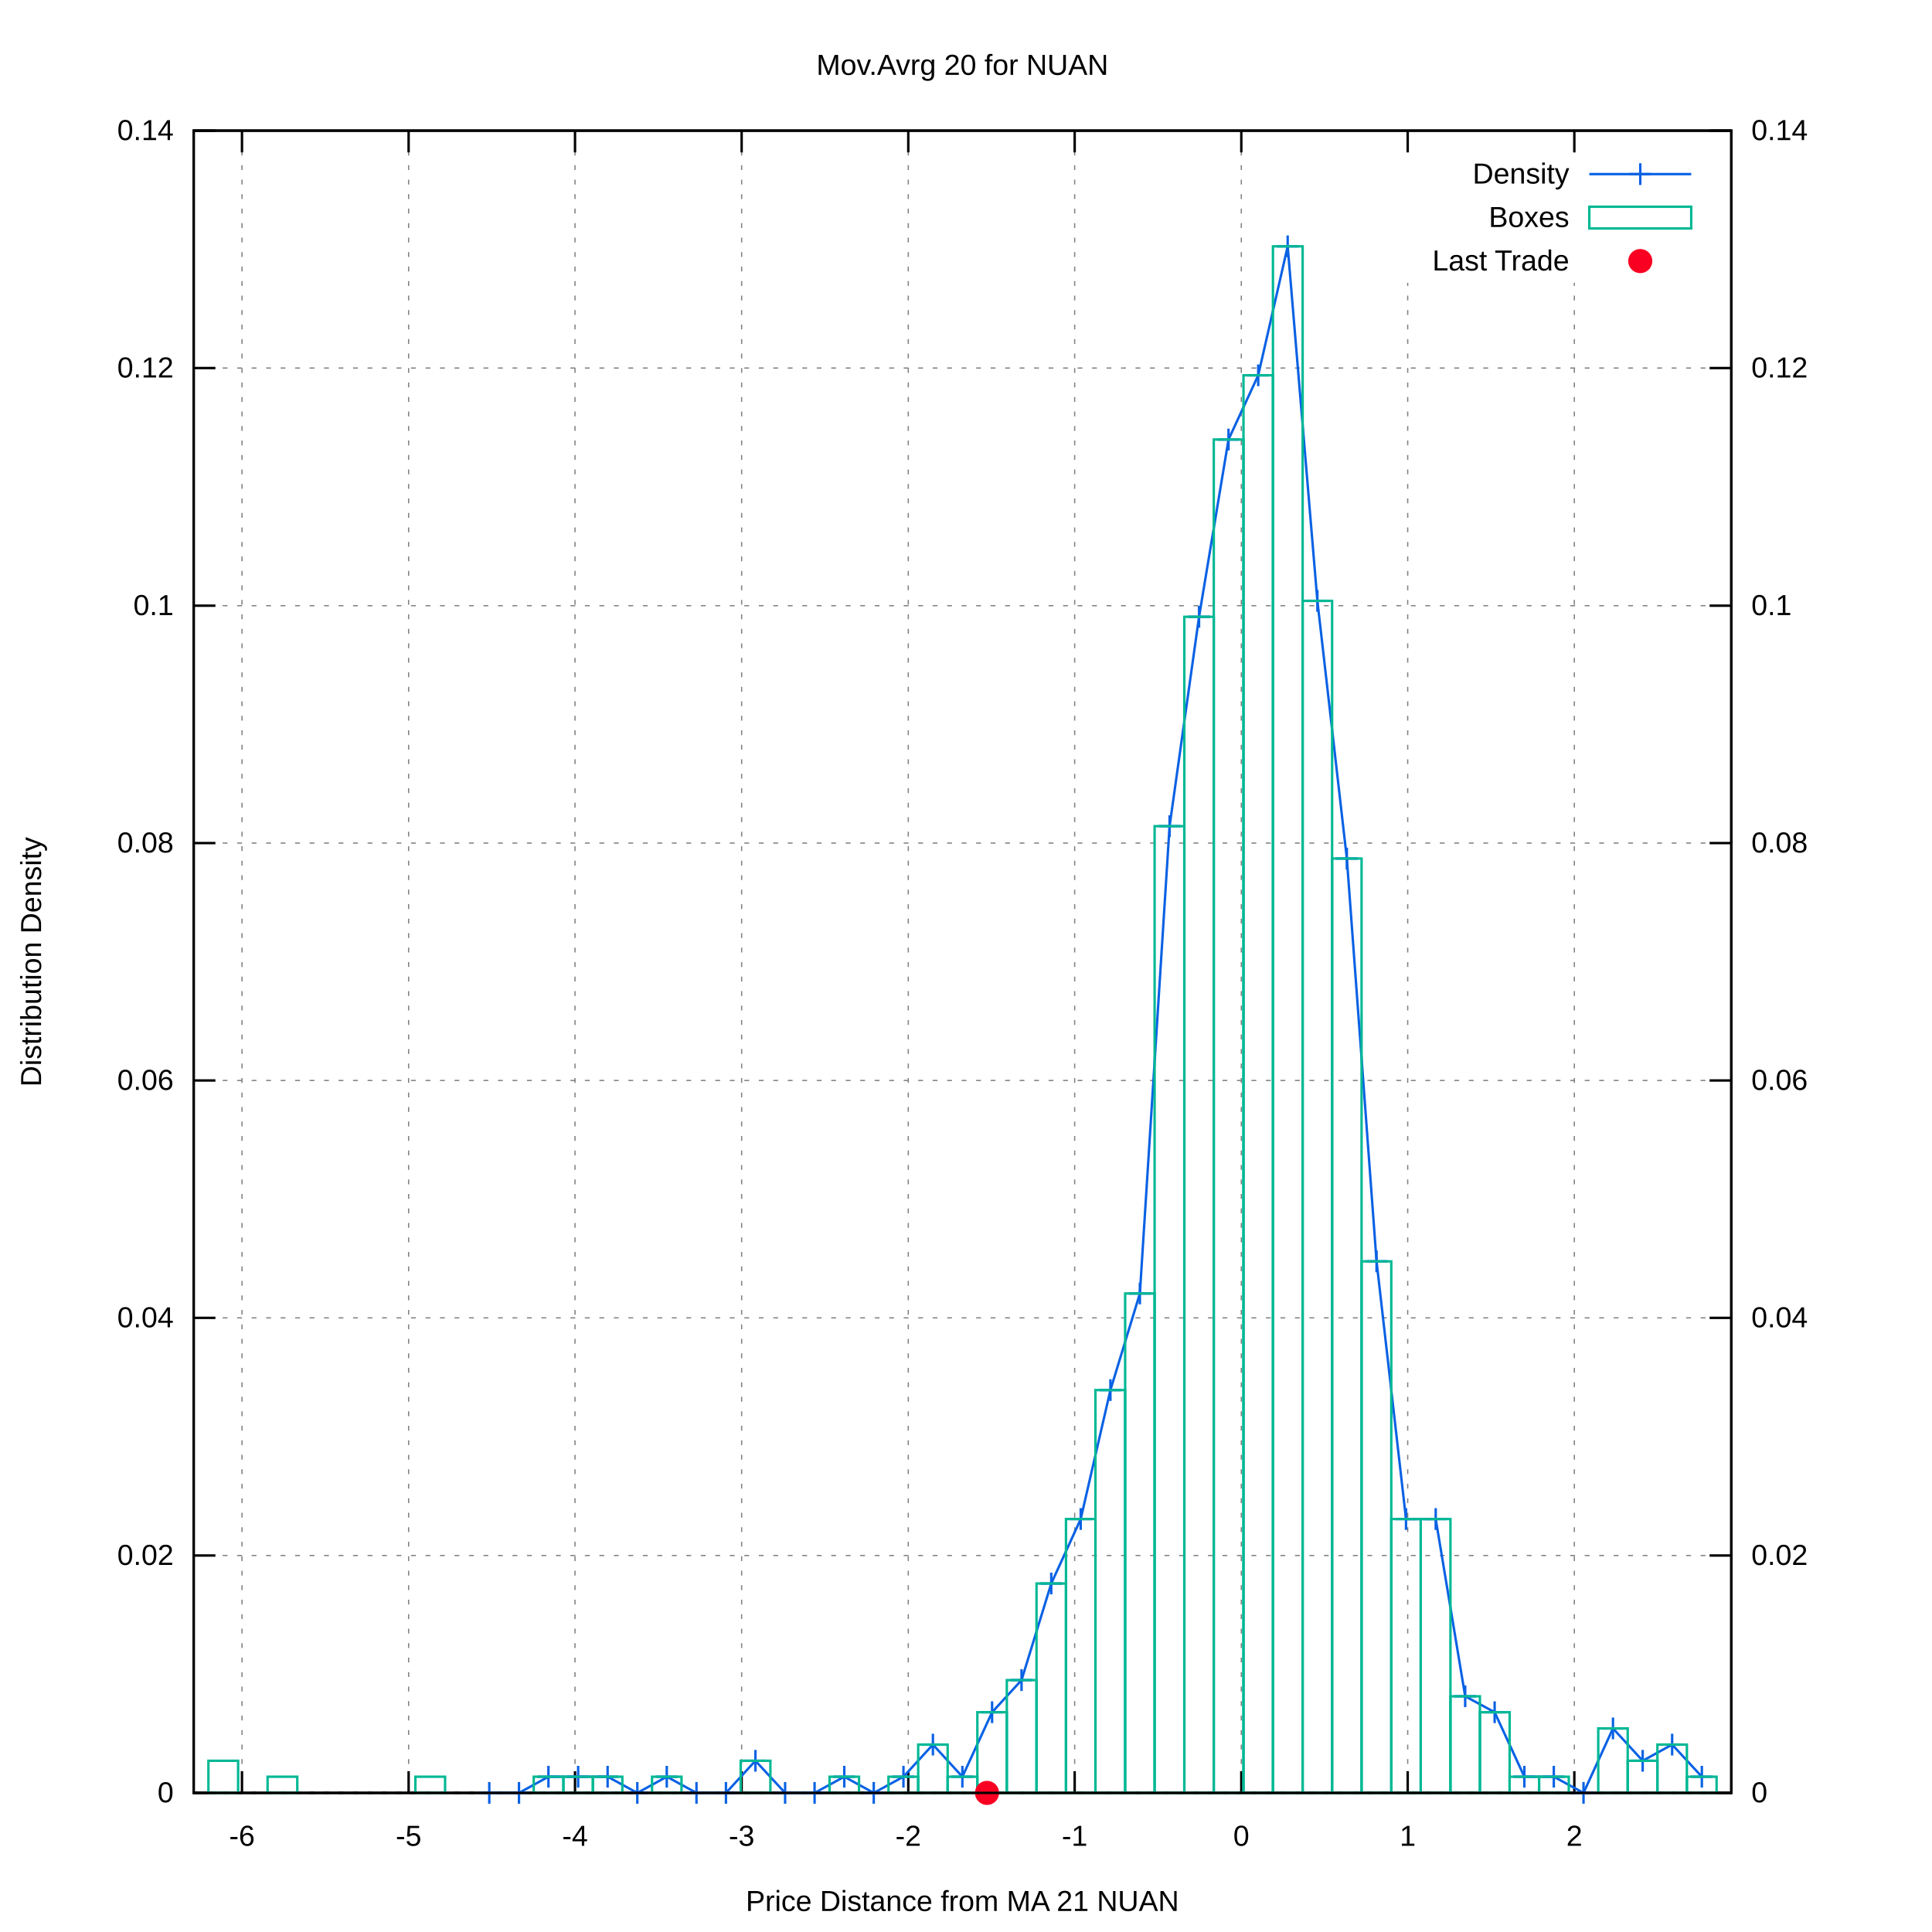
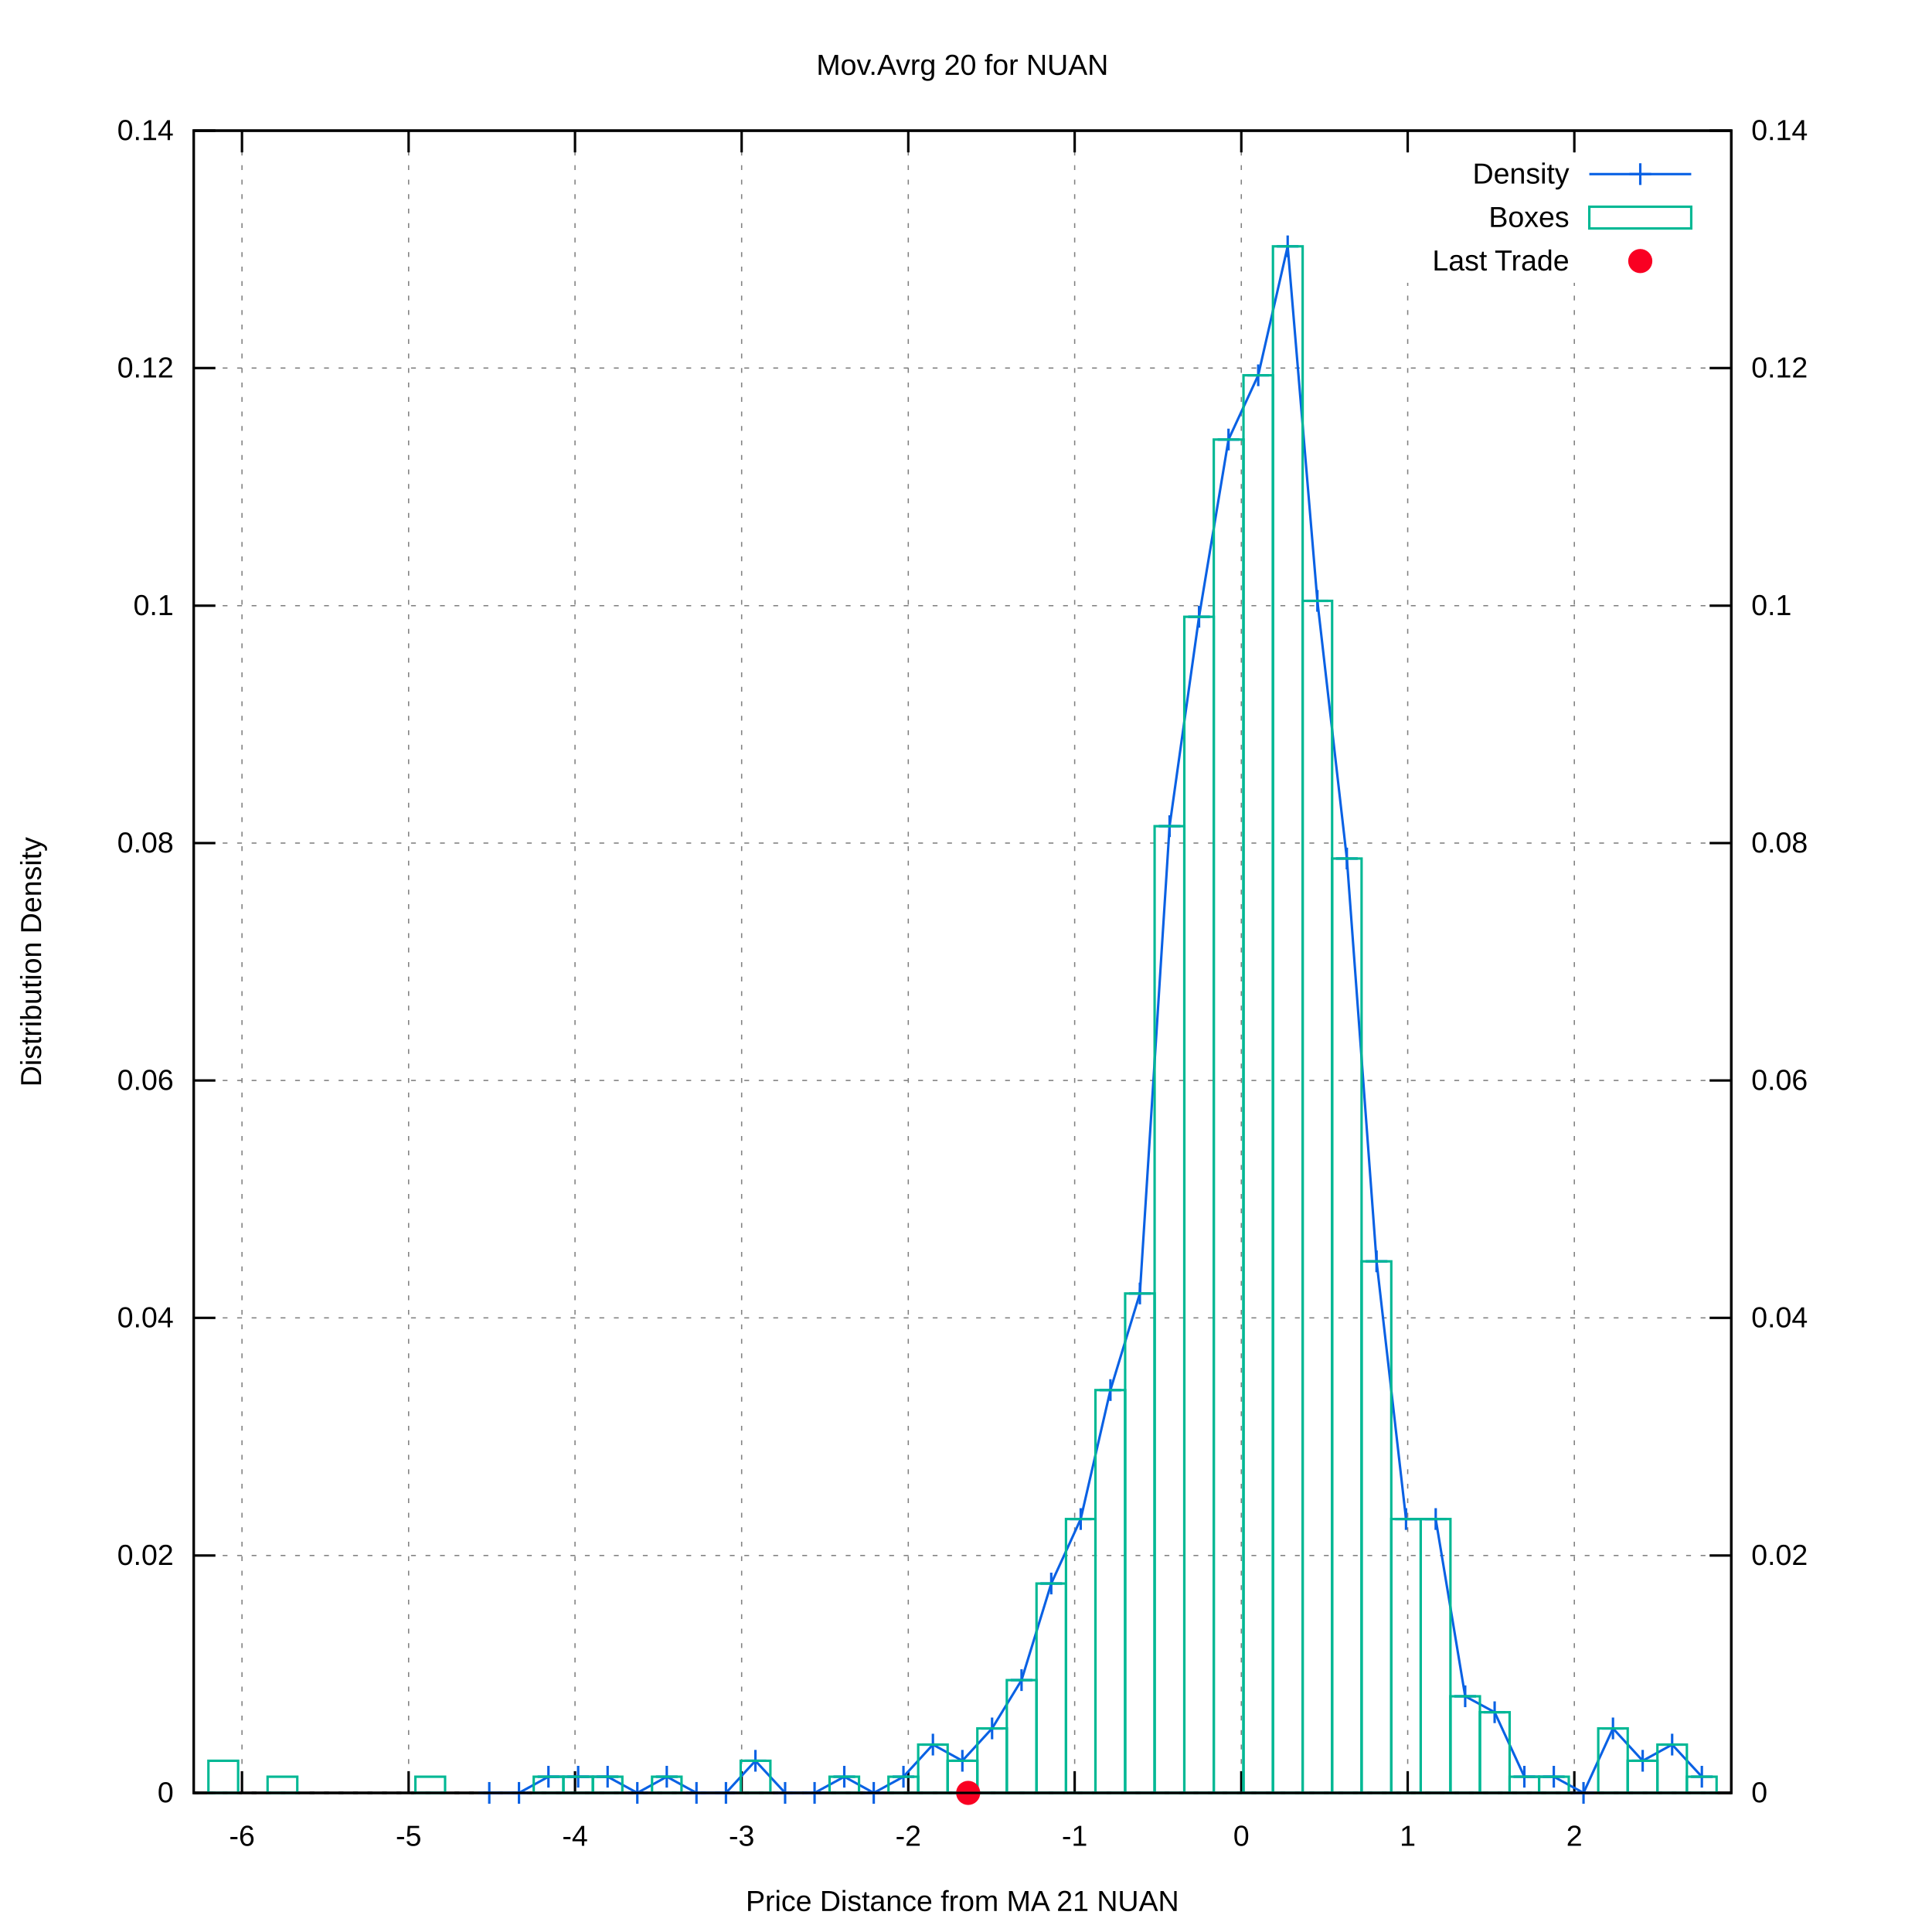
<svg xmlns="http://www.w3.org/2000/svg" xmlns:xlink="http://www.w3.org/1999/xlink" viewBox="0 0 800 800">
  <g id="gnuplot_canvas">
    <rect x="0" y="0" width="800" height="800" fill="#ffffff" />
    <defs>
      <circle id="gpDot" r="0.5" stroke-width="0.5" />
      <path id="gpPt0" stroke-width="0.222" stroke="currentColor" d="M-1,0 h2 M0,-1 v2" />
      <path id="gpPt1" stroke-width="0.222" stroke="currentColor" d="M-1,-1 L1,1 M1,-1 L-1,1" />
      <path id="gpPt2" stroke-width="0.222" stroke="currentColor" d="M-1,0 L1,0 M0,-1 L0,1 M-1,-1 L1,1 M-1,1 L1,-1" />
      <rect id="gpPt3" stroke-width="0.222" stroke="currentColor" x="-1" y="-1" width="2" height="2" />
      <rect id="gpPt4" stroke-width="0.222" stroke="currentColor" fill="currentColor" x="-1" y="-1" width="2" height="2" />
      <circle id="gpPt5" stroke-width="0.222" stroke="currentColor" cx="0" cy="0" r="1" />
      <use xlink:href="#gpPt5" id="gpPt6" fill="currentColor" stroke="none" />
      <path id="gpPt7" stroke-width="0.222" stroke="currentColor" d="M0,-1.33 L-1.33,0.67 L1.33,0.67 z" />
      <use xlink:href="#gpPt7" id="gpPt8" fill="currentColor" stroke="none" />
      <use xlink:href="#gpPt7" id="gpPt9" stroke="currentColor" transform="rotate(180)" />
      <use xlink:href="#gpPt9" id="gpPt10" fill="currentColor" stroke="none" />
      <use xlink:href="#gpPt3" id="gpPt11" stroke="currentColor" transform="rotate(45)" />
      <use xlink:href="#gpPt11" id="gpPt12" fill="currentColor" stroke="none" />
      <path id="gpPt13" stroke-width="0.222" stroke="currentColor" d="M0,1.330 L1.265,0.411 L0.782,-1.067 L-0.782,-1.076 L-1.265,0.411 z" />
      <use xlink:href="#gpPt13" id="gpPt14" fill="currentColor" stroke="none" />
      <filter id="textbox" filterUnits="objectBoundingBox" x="0" y="0" height="1" width="1">
        <feFlood flood-color="#FFFFFF" flood-opacity="1" result="bgnd" />
        <feComposite in="SourceGraphic" in2="bgnd" operator="atop" />
      </filter>
      <filter id="greybox" filterUnits="objectBoundingBox" x="0" y="0" height="1" width="1">
        <feFlood flood-color="lightgrey" flood-opacity="1" result="grey" />
        <feComposite in="SourceGraphic" in2="grey" operator="atop" />
      </filter>
    </defs>
    <g fill="none" color="#FFFFFF" stroke="black" stroke-width="1.00" stroke-linecap="butt" stroke-linejoin="miter">
</g>
    <g fill="none" color="black" stroke="currentColor" stroke-width="1.00" stroke-linecap="butt" stroke-linejoin="miter">
</g>
    <g fill="none" color="black" stroke="black" stroke-width="0.50" stroke-linecap="butt" stroke-linejoin="miter">
</g>
    <g fill="none" color="gray" stroke="currentColor" stroke-width="0.50" stroke-linecap="butt" stroke-linejoin="miter">
      <path stroke="gray" stroke-dasharray="2,4" class="gridline" d="M80.2,742.4 L716.9,742.4  " />
    </g>
    <g fill="none" color="gray" stroke="gray" stroke-width="1.00" stroke-linecap="butt" stroke-linejoin="miter">
</g>
    <g fill="none" color="black" stroke="currentColor" stroke-width="1.00" stroke-linecap="butt" stroke-linejoin="miter">
      <path stroke="black" d="M80.2,742.4 L89.2,742.4  " />
      <g transform="translate(71.9,746.3)" stroke="none" fill="black" font-family="arial" font-size="12.00" text-anchor="end">
        <text>
          <tspan font-family="arial"> 0</tspan>
        </text>
      </g>
    </g>
    <g fill="none" color="black" stroke="currentColor" stroke-width="1.00" stroke-linecap="butt" stroke-linejoin="miter">
</g>
    <g fill="none" color="black" stroke="black" stroke-width="0.50" stroke-linecap="butt" stroke-linejoin="miter">
</g>
    <g fill="none" color="gray" stroke="currentColor" stroke-width="0.50" stroke-linecap="butt" stroke-linejoin="miter">
      <path stroke="gray" stroke-dasharray="2,4" class="gridline" d="M80.2,644.1 L716.9,644.1  " />
    </g>
    <g fill="none" color="gray" stroke="gray" stroke-width="1.00" stroke-linecap="butt" stroke-linejoin="miter">
</g>
    <g fill="none" color="black" stroke="currentColor" stroke-width="1.00" stroke-linecap="butt" stroke-linejoin="miter">
      <path stroke="black" d="M80.2,644.1 L89.2,644.1  " />
      <g transform="translate(71.9,648.0)" stroke="none" fill="black" font-family="arial" font-size="12.00" text-anchor="end">
        <text>
          <tspan font-family="arial"> 0.02</tspan>
        </text>
      </g>
    </g>
    <g fill="none" color="black" stroke="currentColor" stroke-width="1.00" stroke-linecap="butt" stroke-linejoin="miter">
</g>
    <g fill="none" color="black" stroke="black" stroke-width="0.50" stroke-linecap="butt" stroke-linejoin="miter">
</g>
    <g fill="none" color="gray" stroke="currentColor" stroke-width="0.50" stroke-linecap="butt" stroke-linejoin="miter">
      <path stroke="gray" stroke-dasharray="2,4" class="gridline" d="M80.2,545.7 L716.9,545.7  " />
    </g>
    <g fill="none" color="gray" stroke="gray" stroke-width="1.00" stroke-linecap="butt" stroke-linejoin="miter">
</g>
    <g fill="none" color="black" stroke="currentColor" stroke-width="1.00" stroke-linecap="butt" stroke-linejoin="miter">
      <path stroke="black" d="M80.2,545.7 L89.2,545.7  " />
      <g transform="translate(71.9,549.6)" stroke="none" fill="black" font-family="arial" font-size="12.00" text-anchor="end">
        <text>
          <tspan font-family="arial"> 0.04</tspan>
        </text>
      </g>
    </g>
    <g fill="none" color="black" stroke="currentColor" stroke-width="1.00" stroke-linecap="butt" stroke-linejoin="miter">
</g>
    <g fill="none" color="black" stroke="black" stroke-width="0.50" stroke-linecap="butt" stroke-linejoin="miter">
</g>
    <g fill="none" color="gray" stroke="currentColor" stroke-width="0.50" stroke-linecap="butt" stroke-linejoin="miter">
      <path stroke="gray" stroke-dasharray="2,4" class="gridline" d="M80.2,447.4 L716.9,447.4  " />
    </g>
    <g fill="none" color="gray" stroke="gray" stroke-width="1.00" stroke-linecap="butt" stroke-linejoin="miter">
</g>
    <g fill="none" color="black" stroke="currentColor" stroke-width="1.00" stroke-linecap="butt" stroke-linejoin="miter">
      <path stroke="black" d="M80.2,447.4 L89.2,447.4  " />
      <g transform="translate(71.9,451.3)" stroke="none" fill="black" font-family="arial" font-size="12.00" text-anchor="end">
        <text>
          <tspan font-family="arial"> 0.06</tspan>
        </text>
      </g>
    </g>
    <g fill="none" color="black" stroke="currentColor" stroke-width="1.00" stroke-linecap="butt" stroke-linejoin="miter">
</g>
    <g fill="none" color="black" stroke="black" stroke-width="0.50" stroke-linecap="butt" stroke-linejoin="miter">
</g>
    <g fill="none" color="gray" stroke="currentColor" stroke-width="0.50" stroke-linecap="butt" stroke-linejoin="miter">
      <path stroke="gray" stroke-dasharray="2,4" class="gridline" d="M80.2,349.1 L716.9,349.1  " />
    </g>
    <g fill="none" color="gray" stroke="gray" stroke-width="1.00" stroke-linecap="butt" stroke-linejoin="miter">
</g>
    <g fill="none" color="black" stroke="currentColor" stroke-width="1.00" stroke-linecap="butt" stroke-linejoin="miter">
      <path stroke="black" d="M80.2,349.1 L89.2,349.1  " />
      <g transform="translate(71.9,353.0)" stroke="none" fill="black" font-family="arial" font-size="12.00" text-anchor="end">
        <text>
          <tspan font-family="arial"> 0.08</tspan>
        </text>
      </g>
    </g>
    <g fill="none" color="black" stroke="currentColor" stroke-width="1.00" stroke-linecap="butt" stroke-linejoin="miter">
</g>
    <g fill="none" color="black" stroke="black" stroke-width="0.50" stroke-linecap="butt" stroke-linejoin="miter">
</g>
    <g fill="none" color="gray" stroke="currentColor" stroke-width="0.50" stroke-linecap="butt" stroke-linejoin="miter">
      <path stroke="gray" stroke-dasharray="2,4" class="gridline" d="M80.2,250.8 L716.9,250.8  " />
    </g>
    <g fill="none" color="gray" stroke="gray" stroke-width="1.00" stroke-linecap="butt" stroke-linejoin="miter">
</g>
    <g fill="none" color="black" stroke="currentColor" stroke-width="1.00" stroke-linecap="butt" stroke-linejoin="miter">
      <path stroke="black" d="M80.2,250.8 L89.2,250.8  " />
      <g transform="translate(71.9,254.7)" stroke="none" fill="black" font-family="arial" font-size="12.00" text-anchor="end">
        <text>
          <tspan font-family="arial"> 0.1</tspan>
        </text>
      </g>
    </g>
    <g fill="none" color="black" stroke="currentColor" stroke-width="1.00" stroke-linecap="butt" stroke-linejoin="miter">
</g>
    <g fill="none" color="black" stroke="black" stroke-width="0.50" stroke-linecap="butt" stroke-linejoin="miter">
</g>
    <g fill="none" color="gray" stroke="currentColor" stroke-width="0.50" stroke-linecap="butt" stroke-linejoin="miter">
      <path stroke="gray" stroke-dasharray="2,4" class="gridline" d="M80.2,152.4 L716.9,152.4  " />
    </g>
    <g fill="none" color="gray" stroke="gray" stroke-width="1.00" stroke-linecap="butt" stroke-linejoin="miter">
</g>
    <g fill="none" color="black" stroke="currentColor" stroke-width="1.00" stroke-linecap="butt" stroke-linejoin="miter">
      <path stroke="black" d="M80.2,152.4 L89.2,152.4  " />
      <g transform="translate(71.9,156.3)" stroke="none" fill="black" font-family="arial" font-size="12.00" text-anchor="end">
        <text>
          <tspan font-family="arial"> 0.12</tspan>
        </text>
      </g>
    </g>
    <g fill="none" color="black" stroke="currentColor" stroke-width="1.00" stroke-linecap="butt" stroke-linejoin="miter">
</g>
    <g fill="none" color="black" stroke="black" stroke-width="0.50" stroke-linecap="butt" stroke-linejoin="miter">
</g>
    <g fill="none" color="gray" stroke="currentColor" stroke-width="0.50" stroke-linecap="butt" stroke-linejoin="miter">
      <path stroke="gray" stroke-dasharray="2,4" class="gridline" d="M80.2,54.1 L716.9,54.1  " />
    </g>
    <g fill="none" color="gray" stroke="gray" stroke-width="1.00" stroke-linecap="butt" stroke-linejoin="miter">
</g>
    <g fill="none" color="black" stroke="currentColor" stroke-width="1.00" stroke-linecap="butt" stroke-linejoin="miter">
      <path stroke="black" d="M80.2,54.1 L89.2,54.1  " />
      <g transform="translate(71.9,58.0)" stroke="none" fill="black" font-family="arial" font-size="12.00" text-anchor="end">
        <text>
          <tspan font-family="arial"> 0.14</tspan>
        </text>
      </g>
    </g>
    <g fill="none" color="black" stroke="currentColor" stroke-width="1.00" stroke-linecap="butt" stroke-linejoin="miter">
</g>
    <g fill="none" color="black" stroke="black" stroke-width="0.50" stroke-linecap="butt" stroke-linejoin="miter">
</g>
    <g fill="none" color="gray" stroke="currentColor" stroke-width="0.50" stroke-linecap="butt" stroke-linejoin="miter">
      <path stroke="gray" stroke-dasharray="2,4" class="gridline" d="M100.2,742.4 L100.2,54.1  " />
    </g>
    <g fill="none" color="gray" stroke="gray" stroke-width="1.00" stroke-linecap="butt" stroke-linejoin="miter">
</g>
    <g fill="none" color="black" stroke="currentColor" stroke-width="1.00" stroke-linecap="butt" stroke-linejoin="miter">
      <path stroke="black" d="M100.2,742.4 L100.2,733.4 M100.2,54.1 L100.2,63.1  " />
      <g transform="translate(100.2,764.3)" stroke="none" fill="black" font-family="arial" font-size="12.00" text-anchor="middle">
        <text>
          <tspan font-family="arial">-6</tspan>
        </text>
      </g>
    </g>
    <g fill="none" color="black" stroke="currentColor" stroke-width="1.00" stroke-linecap="butt" stroke-linejoin="miter">
</g>
    <g fill="none" color="black" stroke="black" stroke-width="0.50" stroke-linecap="butt" stroke-linejoin="miter">
</g>
    <g fill="none" color="gray" stroke="currentColor" stroke-width="0.50" stroke-linecap="butt" stroke-linejoin="miter">
      <path stroke="gray" stroke-dasharray="2,4" class="gridline" d="M169.2,742.4 L169.2,54.1  " />
    </g>
    <g fill="none" color="gray" stroke="gray" stroke-width="1.00" stroke-linecap="butt" stroke-linejoin="miter">
</g>
    <g fill="none" color="black" stroke="currentColor" stroke-width="1.00" stroke-linecap="butt" stroke-linejoin="miter">
      <path stroke="black" d="M169.2,742.4 L169.2,733.4 M169.2,54.1 L169.2,63.1  " />
      <g transform="translate(169.2,764.3)" stroke="none" fill="black" font-family="arial" font-size="12.00" text-anchor="middle">
        <text>
          <tspan font-family="arial">-5</tspan>
        </text>
      </g>
    </g>
    <g fill="none" color="black" stroke="currentColor" stroke-width="1.00" stroke-linecap="butt" stroke-linejoin="miter">
</g>
    <g fill="none" color="black" stroke="black" stroke-width="0.50" stroke-linecap="butt" stroke-linejoin="miter">
</g>
    <g fill="none" color="gray" stroke="currentColor" stroke-width="0.50" stroke-linecap="butt" stroke-linejoin="miter">
      <path stroke="gray" stroke-dasharray="2,4" class="gridline" d="M238.1,742.4 L238.1,54.1  " />
    </g>
    <g fill="none" color="gray" stroke="gray" stroke-width="1.00" stroke-linecap="butt" stroke-linejoin="miter">
</g>
    <g fill="none" color="black" stroke="currentColor" stroke-width="1.00" stroke-linecap="butt" stroke-linejoin="miter">
      <path stroke="black" d="M238.1,742.4 L238.1,733.4 M238.1,54.1 L238.1,63.1  " />
      <g transform="translate(238.1,764.3)" stroke="none" fill="black" font-family="arial" font-size="12.00" text-anchor="middle">
        <text>
          <tspan font-family="arial">-4</tspan>
        </text>
      </g>
    </g>
    <g fill="none" color="black" stroke="currentColor" stroke-width="1.00" stroke-linecap="butt" stroke-linejoin="miter">
</g>
    <g fill="none" color="black" stroke="black" stroke-width="0.50" stroke-linecap="butt" stroke-linejoin="miter">
</g>
    <g fill="none" color="gray" stroke="currentColor" stroke-width="0.50" stroke-linecap="butt" stroke-linejoin="miter">
      <path stroke="gray" stroke-dasharray="2,4" class="gridline" d="M307.1,742.4 L307.1,54.1  " />
    </g>
    <g fill="none" color="gray" stroke="gray" stroke-width="1.00" stroke-linecap="butt" stroke-linejoin="miter">
</g>
    <g fill="none" color="black" stroke="currentColor" stroke-width="1.00" stroke-linecap="butt" stroke-linejoin="miter">
      <path stroke="black" d="M307.1,742.4 L307.1,733.4 M307.1,54.1 L307.1,63.1  " />
      <g transform="translate(307.1,764.3)" stroke="none" fill="black" font-family="arial" font-size="12.00" text-anchor="middle">
        <text>
          <tspan font-family="arial">-3</tspan>
        </text>
      </g>
    </g>
    <g fill="none" color="black" stroke="currentColor" stroke-width="1.00" stroke-linecap="butt" stroke-linejoin="miter">
</g>
    <g fill="none" color="black" stroke="black" stroke-width="0.50" stroke-linecap="butt" stroke-linejoin="miter">
</g>
    <g fill="none" color="gray" stroke="currentColor" stroke-width="0.50" stroke-linecap="butt" stroke-linejoin="miter">
      <path stroke="gray" stroke-dasharray="2,4" class="gridline" d="M376.1,742.4 L376.1,54.1  " />
    </g>
    <g fill="none" color="gray" stroke="gray" stroke-width="1.00" stroke-linecap="butt" stroke-linejoin="miter">
</g>
    <g fill="none" color="black" stroke="currentColor" stroke-width="1.00" stroke-linecap="butt" stroke-linejoin="miter">
      <path stroke="black" d="M376.1,742.4 L376.1,733.4 M376.1,54.1 L376.1,63.1  " />
      <g transform="translate(376.1,764.3)" stroke="none" fill="black" font-family="arial" font-size="12.00" text-anchor="middle">
        <text>
          <tspan font-family="arial">-2</tspan>
        </text>
      </g>
    </g>
    <g fill="none" color="black" stroke="currentColor" stroke-width="1.00" stroke-linecap="butt" stroke-linejoin="miter">
</g>
    <g fill="none" color="black" stroke="black" stroke-width="0.50" stroke-linecap="butt" stroke-linejoin="miter">
</g>
    <g fill="none" color="gray" stroke="currentColor" stroke-width="0.50" stroke-linecap="butt" stroke-linejoin="miter">
      <path stroke="gray" stroke-dasharray="2,4" class="gridline" d="M445.0,742.4 L445.0,54.1  " />
    </g>
    <g fill="none" color="gray" stroke="gray" stroke-width="1.00" stroke-linecap="butt" stroke-linejoin="miter">
</g>
    <g fill="none" color="black" stroke="currentColor" stroke-width="1.00" stroke-linecap="butt" stroke-linejoin="miter">
      <path stroke="black" d="M445.0,742.4 L445.0,733.4 M445.0,54.1 L445.0,63.1  " />
      <g transform="translate(445.0,764.3)" stroke="none" fill="black" font-family="arial" font-size="12.00" text-anchor="middle">
        <text>
          <tspan font-family="arial">-1</tspan>
        </text>
      </g>
    </g>
    <g fill="none" color="black" stroke="currentColor" stroke-width="1.00" stroke-linecap="butt" stroke-linejoin="miter">
</g>
    <g fill="none" color="black" stroke="black" stroke-width="0.50" stroke-linecap="butt" stroke-linejoin="miter">
</g>
    <g fill="none" color="gray" stroke="currentColor" stroke-width="0.50" stroke-linecap="butt" stroke-linejoin="miter">
      <path stroke="gray" stroke-dasharray="2,4" class="gridline" d="M514.0,742.4 L514.0,54.1  " />
    </g>
    <g fill="none" color="gray" stroke="gray" stroke-width="1.00" stroke-linecap="butt" stroke-linejoin="miter">
</g>
    <g fill="none" color="black" stroke="currentColor" stroke-width="1.00" stroke-linecap="butt" stroke-linejoin="miter">
      <path stroke="black" d="M514.0,742.4 L514.0,733.4 M514.0,54.1 L514.0,63.1  " />
      <g transform="translate(514.0,764.3)" stroke="none" fill="black" font-family="arial" font-size="12.00" text-anchor="middle">
        <text>
          <tspan font-family="arial"> 0</tspan>
        </text>
      </g>
    </g>
    <g fill="none" color="black" stroke="currentColor" stroke-width="1.00" stroke-linecap="butt" stroke-linejoin="miter">
</g>
    <g fill="none" color="black" stroke="black" stroke-width="0.50" stroke-linecap="butt" stroke-linejoin="miter">
</g>
    <g fill="none" color="gray" stroke="currentColor" stroke-width="0.50" stroke-linecap="butt" stroke-linejoin="miter">
      <path stroke="gray" stroke-dasharray="2,4" class="gridline" d="M582.9,742.4 L582.9,117.1 M582.9,63.1 L582.9,54.1  " />
    </g>
    <g fill="none" color="gray" stroke="gray" stroke-width="1.00" stroke-linecap="butt" stroke-linejoin="miter">
</g>
    <g fill="none" color="black" stroke="currentColor" stroke-width="1.00" stroke-linecap="butt" stroke-linejoin="miter">
      <path stroke="black" d="M582.9,742.4 L582.9,733.4 M582.9,54.1 L582.9,63.1  " />
      <g transform="translate(582.9,764.3)" stroke="none" fill="black" font-family="arial" font-size="12.00" text-anchor="middle">
        <text>
          <tspan font-family="arial"> 1</tspan>
        </text>
      </g>
    </g>
    <g fill="none" color="black" stroke="currentColor" stroke-width="1.00" stroke-linecap="butt" stroke-linejoin="miter">
</g>
    <g fill="none" color="black" stroke="black" stroke-width="0.50" stroke-linecap="butt" stroke-linejoin="miter">
</g>
    <g fill="none" color="gray" stroke="currentColor" stroke-width="0.50" stroke-linecap="butt" stroke-linejoin="miter">
      <path stroke="gray" stroke-dasharray="2,4" class="gridline" d="M651.9,742.4 L651.9,117.1 M651.9,63.1 L651.9,54.1  " />
    </g>
    <g fill="none" color="gray" stroke="gray" stroke-width="1.00" stroke-linecap="butt" stroke-linejoin="miter">
</g>
    <g fill="none" color="black" stroke="currentColor" stroke-width="1.00" stroke-linecap="butt" stroke-linejoin="miter">
      <path stroke="black" d="M651.9,742.4 L651.9,733.4 M651.9,54.1 L651.9,63.1  " />
      <g transform="translate(651.9,764.3)" stroke="none" fill="black" font-family="arial" font-size="12.00" text-anchor="middle">
        <text>
          <tspan font-family="arial"> 2</tspan>
        </text>
      </g>
    </g>
    <g fill="none" color="black" stroke="currentColor" stroke-width="1.00" stroke-linecap="butt" stroke-linejoin="miter">
      <path stroke="black" d="M716.9,742.4 L707.9,742.4  " />
      <g transform="translate(725.2,746.3)" stroke="none" fill="black" font-family="arial" font-size="12.00" text-anchor="start">
        <text>
          <tspan font-family="arial"> 0</tspan>
        </text>
      </g>
    </g>
    <g fill="none" color="black" stroke="currentColor" stroke-width="1.00" stroke-linecap="butt" stroke-linejoin="miter">
      <path stroke="black" d="M716.9,644.1 L707.9,644.1  " />
      <g transform="translate(725.2,648.0)" stroke="none" fill="black" font-family="arial" font-size="12.00" text-anchor="start">
        <text>
          <tspan font-family="arial"> 0.02</tspan>
        </text>
      </g>
    </g>
    <g fill="none" color="black" stroke="currentColor" stroke-width="1.00" stroke-linecap="butt" stroke-linejoin="miter">
      <path stroke="black" d="M716.9,545.7 L707.9,545.7  " />
      <g transform="translate(725.2,549.6)" stroke="none" fill="black" font-family="arial" font-size="12.00" text-anchor="start">
        <text>
          <tspan font-family="arial"> 0.04</tspan>
        </text>
      </g>
    </g>
    <g fill="none" color="black" stroke="currentColor" stroke-width="1.00" stroke-linecap="butt" stroke-linejoin="miter">
      <path stroke="black" d="M716.9,447.4 L707.9,447.4  " />
      <g transform="translate(725.2,451.3)" stroke="none" fill="black" font-family="arial" font-size="12.00" text-anchor="start">
        <text>
          <tspan font-family="arial"> 0.06</tspan>
        </text>
      </g>
    </g>
    <g fill="none" color="black" stroke="currentColor" stroke-width="1.00" stroke-linecap="butt" stroke-linejoin="miter">
      <path stroke="black" d="M716.9,349.1 L707.9,349.1  " />
      <g transform="translate(725.2,353.0)" stroke="none" fill="black" font-family="arial" font-size="12.00" text-anchor="start">
        <text>
          <tspan font-family="arial"> 0.08</tspan>
        </text>
      </g>
    </g>
    <g fill="none" color="black" stroke="currentColor" stroke-width="1.00" stroke-linecap="butt" stroke-linejoin="miter">
      <path stroke="black" d="M716.9,250.8 L707.9,250.8  " />
      <g transform="translate(725.2,254.7)" stroke="none" fill="black" font-family="arial" font-size="12.00" text-anchor="start">
        <text>
          <tspan font-family="arial"> 0.1</tspan>
        </text>
      </g>
    </g>
    <g fill="none" color="black" stroke="currentColor" stroke-width="1.00" stroke-linecap="butt" stroke-linejoin="miter">
      <path stroke="black" d="M716.9,152.4 L707.9,152.4  " />
      <g transform="translate(725.2,156.3)" stroke="none" fill="black" font-family="arial" font-size="12.00" text-anchor="start">
        <text>
          <tspan font-family="arial"> 0.12</tspan>
        </text>
      </g>
    </g>
    <g fill="none" color="black" stroke="currentColor" stroke-width="1.00" stroke-linecap="butt" stroke-linejoin="miter">
      <path stroke="black" d="M716.9,54.1 L707.9,54.1  " />
      <g transform="translate(725.2,58.0)" stroke="none" fill="black" font-family="arial" font-size="12.00" text-anchor="start">
        <text>
          <tspan font-family="arial"> 0.14</tspan>
        </text>
      </g>
    </g>
    <g fill="none" color="black" stroke="currentColor" stroke-width="1.00" stroke-linecap="butt" stroke-linejoin="miter">
</g>
    <g fill="none" color="gray" stroke="currentColor" stroke-width="1.00" stroke-linecap="butt" stroke-linejoin="miter">
      <path stroke="black" stroke-dasharray="2,4" d="M80.2,742.4 L716.9,742.4  " />
    </g>
    <g fill="none" color="black" stroke="currentColor" stroke-width="1.00" stroke-linecap="butt" stroke-linejoin="miter">
      <path stroke="black" d="M80.2,54.1 L80.2,742.4 L716.9,742.4 L716.9,54.1 L80.2,54.1 Z  " />
    </g>
    <g fill="none" color="black" stroke="currentColor" stroke-width="1.00" stroke-linecap="butt" stroke-linejoin="miter">
      <g transform="translate(17.0,398.3) rotate(270)" stroke="none" fill="black" font-family="arial" font-size="12.00" text-anchor="middle">
        <text>
          <tspan font-family="arial">Distribution Density</tspan>
        </text>
      </g>
    </g>
    <g fill="none" color="black" stroke="currentColor" stroke-width="1.00" stroke-linecap="butt" stroke-linejoin="miter">
      <g transform="translate(398.5,791.3)" stroke="none" fill="black" font-family="arial" font-size="12.00" text-anchor="middle">
        <text>
          <tspan font-family="arial">Price Distance from MA 21 NUAN</tspan>
        </text>
      </g>
    </g>
    <g fill="none" color="black" stroke="currentColor" stroke-width="1.00" stroke-linecap="butt" stroke-linejoin="miter">
      <g transform="translate(398.5,31.0)" stroke="none" fill="black" font-family="arial" font-size="12.00" text-anchor="middle">
        <text>
          <tspan font-family="arial">Mov.Avrg 20 for NUAN </tspan>
        </text>
      </g>
    </g>
    <g id="gnuplot_plot_1">
      <g fill="none" color="black" stroke="currentColor" stroke-width="1.00" stroke-linecap="butt" stroke-linejoin="miter">
        <g transform="translate(649.8,76.0)" stroke="none" fill="black" font-family="arial" font-size="12.00" text-anchor="end">
          <text>
            <tspan font-family="arial">Density</tspan>
          </text>
        </g>
      </g>
      <g fill="none" color="black" stroke="currentColor" stroke-width="1.00" stroke-linecap="butt" stroke-linejoin="miter">
-         <path stroke="rgb(  9,  97, 228)" d="M658.1,72.1 L700.3,72.1 M202.6,742.4 L214.9,742.4 L227.1,735.7 L239.4,735.7 L251.6,735.7 L263.9,742.4   L276.1,735.7 L288.4,742.4 L300.6,742.4 L312.8,729.1 L325.1,742.4 L337.3,742.4 L349.6,735.7 L361.8,742.4   L374.1,735.7 L386.3,722.4 L398.5,735.7 L410.8,709.0 L423.0,695.7 L435.3,655.7 L447.5,629.0 L459.8,575.6   L472.0,535.6 L484.3,342.1 L496.5,255.4 L508.7,182.0 L521.0,155.4 L533.2,102.0 L545.5,248.8 L557.7,355.5   L570.0,522.3 L582.2,629.0 L594.5,629.0 L606.7,702.4 L618.9,709.0 L631.2,735.7 L643.4,735.7 L655.7,742.4   L667.9,715.7 L680.2,729.1 L692.4,722.4 L704.7,735.7  " />
+         <path stroke="rgb(  9,  97, 228)" d="M658.1,72.1 L700.3,72.1 M202.6,742.4 L214.9,742.4 L227.1,735.7 L239.4,735.7 L251.6,735.7 L263.9,742.4   L276.1,735.7 L288.4,742.4 L300.6,742.4 L312.8,729.1 L325.1,742.4 L337.3,742.4 L349.6,735.7 L361.8,742.4   L374.1,735.7 L386.3,722.4 L398.5,729.1 L410.8,715.7 L423.0,695.7 L435.3,655.7 L447.5,629.0 L459.8,575.6   L472.0,535.6 L484.3,342.1 L496.5,255.4 L508.7,182.0 L521.0,155.4 L533.2,102.0 L545.5,248.8 L557.7,355.5   L570.0,522.3 L582.2,629.0 L594.5,629.0 L606.7,702.4 L618.9,709.0 L631.2,735.7 L643.4,735.7 L655.7,742.4   L667.9,715.7 L680.2,729.1 L692.4,722.4 L704.7,735.7  " />
        <use xlink:href="#gpPt0" transform="translate(202.6,742.4) scale(4.50)" color="rgb(  9,  97, 228)" />
        <use xlink:href="#gpPt0" transform="translate(214.9,742.4) scale(4.50)" color="rgb(  9,  97, 228)" />
        <use xlink:href="#gpPt0" transform="translate(227.1,735.7) scale(4.50)" color="rgb(  9,  97, 228)" />
        <use xlink:href="#gpPt0" transform="translate(239.4,735.7) scale(4.50)" color="rgb(  9,  97, 228)" />
        <use xlink:href="#gpPt0" transform="translate(251.6,735.7) scale(4.50)" color="rgb(  9,  97, 228)" />
        <use xlink:href="#gpPt0" transform="translate(263.9,742.4) scale(4.50)" color="rgb(  9,  97, 228)" />
        <use xlink:href="#gpPt0" transform="translate(276.1,735.7) scale(4.50)" color="rgb(  9,  97, 228)" />
        <use xlink:href="#gpPt0" transform="translate(288.4,742.4) scale(4.50)" color="rgb(  9,  97, 228)" />
        <use xlink:href="#gpPt0" transform="translate(300.6,742.4) scale(4.50)" color="rgb(  9,  97, 228)" />
        <use xlink:href="#gpPt0" transform="translate(312.8,729.1) scale(4.50)" color="rgb(  9,  97, 228)" />
        <use xlink:href="#gpPt0" transform="translate(325.1,742.4) scale(4.50)" color="rgb(  9,  97, 228)" />
        <use xlink:href="#gpPt0" transform="translate(337.3,742.4) scale(4.50)" color="rgb(  9,  97, 228)" />
        <use xlink:href="#gpPt0" transform="translate(349.6,735.7) scale(4.50)" color="rgb(  9,  97, 228)" />
        <use xlink:href="#gpPt0" transform="translate(361.8,742.4) scale(4.50)" color="rgb(  9,  97, 228)" />
        <use xlink:href="#gpPt0" transform="translate(374.1,735.7) scale(4.50)" color="rgb(  9,  97, 228)" />
        <use xlink:href="#gpPt0" transform="translate(386.3,722.4) scale(4.50)" color="rgb(  9,  97, 228)" />
-         <use xlink:href="#gpPt0" transform="translate(398.5,735.7) scale(4.50)" color="rgb(  9,  97, 228)" />
-         <use xlink:href="#gpPt0" transform="translate(410.8,709.0) scale(4.50)" color="rgb(  9,  97, 228)" />
+         <use xlink:href="#gpPt0" transform="translate(398.5,729.1) scale(4.50)" color="rgb(  9,  97, 228)" />
+         <use xlink:href="#gpPt0" transform="translate(410.8,715.7) scale(4.50)" color="rgb(  9,  97, 228)" />
        <use xlink:href="#gpPt0" transform="translate(423.0,695.7) scale(4.50)" color="rgb(  9,  97, 228)" />
        <use xlink:href="#gpPt0" transform="translate(435.3,655.7) scale(4.50)" color="rgb(  9,  97, 228)" />
        <use xlink:href="#gpPt0" transform="translate(447.5,629.0) scale(4.50)" color="rgb(  9,  97, 228)" />
        <use xlink:href="#gpPt0" transform="translate(459.8,575.6) scale(4.50)" color="rgb(  9,  97, 228)" />
        <use xlink:href="#gpPt0" transform="translate(472.0,535.6) scale(4.50)" color="rgb(  9,  97, 228)" />
        <use xlink:href="#gpPt0" transform="translate(484.3,342.1) scale(4.50)" color="rgb(  9,  97, 228)" />
        <use xlink:href="#gpPt0" transform="translate(496.5,255.4) scale(4.50)" color="rgb(  9,  97, 228)" />
        <use xlink:href="#gpPt0" transform="translate(508.7,182.0) scale(4.50)" color="rgb(  9,  97, 228)" />
        <use xlink:href="#gpPt0" transform="translate(521.0,155.4) scale(4.50)" color="rgb(  9,  97, 228)" />
        <use xlink:href="#gpPt0" transform="translate(533.2,102.0) scale(4.50)" color="rgb(  9,  97, 228)" />
        <use xlink:href="#gpPt0" transform="translate(545.5,248.8) scale(4.50)" color="rgb(  9,  97, 228)" />
        <use xlink:href="#gpPt0" transform="translate(557.7,355.5) scale(4.50)" color="rgb(  9,  97, 228)" />
        <use xlink:href="#gpPt0" transform="translate(570.0,522.3) scale(4.50)" color="rgb(  9,  97, 228)" />
        <use xlink:href="#gpPt0" transform="translate(582.2,629.0) scale(4.50)" color="rgb(  9,  97, 228)" />
        <use xlink:href="#gpPt0" transform="translate(594.5,629.0) scale(4.50)" color="rgb(  9,  97, 228)" />
        <use xlink:href="#gpPt0" transform="translate(606.7,702.4) scale(4.50)" color="rgb(  9,  97, 228)" />
        <use xlink:href="#gpPt0" transform="translate(618.9,709.0) scale(4.50)" color="rgb(  9,  97, 228)" />
        <use xlink:href="#gpPt0" transform="translate(631.2,735.7) scale(4.50)" color="rgb(  9,  97, 228)" />
        <use xlink:href="#gpPt0" transform="translate(643.4,735.7) scale(4.50)" color="rgb(  9,  97, 228)" />
        <use xlink:href="#gpPt0" transform="translate(655.7,742.4) scale(4.50)" color="rgb(  9,  97, 228)" />
        <use xlink:href="#gpPt0" transform="translate(667.9,715.7) scale(4.50)" color="rgb(  9,  97, 228)" />
        <use xlink:href="#gpPt0" transform="translate(680.2,729.1) scale(4.50)" color="rgb(  9,  97, 228)" />
        <use xlink:href="#gpPt0" transform="translate(692.4,722.4) scale(4.50)" color="rgb(  9,  97, 228)" />
        <use xlink:href="#gpPt0" transform="translate(704.7,735.7) scale(4.50)" color="rgb(  9,  97, 228)" />
        <use xlink:href="#gpPt0" transform="translate(679.2,72.1) scale(4.50)" color="rgb(  9,  97, 228)" />
      </g>
    </g>
    <g id="gnuplot_plot_2">
      <g fill="none" color="black" stroke="currentColor" stroke-width="1.00" stroke-linecap="butt" stroke-linejoin="miter">
        <g transform="translate(649.8,94.0)" stroke="none" fill="black" font-family="arial" font-size="12.00" text-anchor="end">
          <text>
            <tspan font-family="arial">Boxes</tspan>
          </text>
        </g>
      </g>
      <g fill="none" color="black" stroke="currentColor" stroke-width="1.00" stroke-linecap="butt" stroke-linejoin="miter">
        <path stroke="rgb(  0, 184, 148)" d="M658.1,94.6 L700.3,94.6 L700.3,85.6 L658.1,85.6 L658.1,94.6 Z  " />
        <path stroke="rgb(  0, 184, 148)" d="M86.3,742.4 L86.3,729.1 L98.6,729.1 L98.6,742.4 L86.3,742.4 Z  " />
        <path stroke="rgb(  0, 184, 148)" d="M110.8,742.4 L110.8,735.7 L123.1,735.7 L123.1,742.4 L110.8,742.4 Z  " />
        <path stroke="rgb(  0, 184, 148)" d="M172.0,742.4 L172.0,735.7 L184.3,735.7 L184.3,742.4 L172.0,742.4 Z  " />
        <path stroke="rgb(  0, 184, 148)" d="M221.0,742.4 L221.0,735.7 L233.3,735.7 L233.3,742.4 L221.0,742.4 Z  " />
        <path stroke="rgb(  0, 184, 148)" d="M233.3,742.4 L233.3,735.7 L245.5,735.7 L245.5,742.4 L233.3,742.4 Z  " />
        <path stroke="rgb(  0, 184, 148)" d="M245.5,742.4 L245.5,735.7 L257.7,735.7 L257.7,742.4 L245.5,742.4 Z  " />
        <path stroke="rgb(  0, 184, 148)" d="M270.0,742.4 L270.0,735.7 L282.2,735.7 L282.2,742.4 L270.0,742.4 Z  " />
        <path stroke="rgb(  0, 184, 148)" d="M306.7,742.4 L306.7,729.1 L319.0,729.1 L319.0,742.4 L306.7,742.4 Z  " />
        <path stroke="rgb(  0, 184, 148)" d="M343.5,742.4 L343.5,735.7 L355.7,735.7 L355.7,742.4 L343.5,742.4 Z  " />
        <path stroke="rgb(  0, 184, 148)" d="M367.9,742.4 L367.9,735.7 L380.2,735.7 L380.2,742.4 L367.9,742.4 Z  " />
        <path stroke="rgb(  0, 184, 148)" d="M380.2,742.4 L380.2,722.4 L392.4,722.4 L392.4,742.4 L380.2,742.4 Z  " />
-         <path stroke="rgb(  0, 184, 148)" d="M392.4,742.4 L392.4,735.7 L404.7,735.7 L404.7,742.4 L392.4,742.4 Z  " />
-         <path stroke="rgb(  0, 184, 148)" d="M404.7,742.4 L404.7,709.0 L416.9,709.0 L416.9,742.4 L404.7,742.4 Z  " />
+         <path stroke="rgb(  0, 184, 148)" d="M392.4,742.4 L392.4,729.1 L404.7,729.1 L404.7,742.4 L392.4,742.4 Z  " />
+         <path stroke="rgb(  0, 184, 148)" d="M404.7,742.4 L404.7,715.7 L416.9,715.7 L416.9,742.4 L404.7,742.4 Z  " />
        <path stroke="rgb(  0, 184, 148)" d="M416.9,742.4 L416.9,695.7 L429.2,695.7 L429.2,742.4 L416.9,742.4 Z  " />
        <path stroke="rgb(  0, 184, 148)" d="M429.2,742.4 L429.2,655.7 L441.4,655.7 L441.4,742.4 L429.2,742.4 Z  " />
        <path stroke="rgb(  0, 184, 148)" d="M441.4,742.4 L441.4,629.0 L453.6,629.0 L453.6,742.4 L441.4,742.4 Z  " />
        <path stroke="rgb(  0, 184, 148)" d="M453.6,742.4 L453.6,575.6 L465.9,575.6 L465.9,742.4 L453.6,742.4 Z  " />
        <path stroke="rgb(  0, 184, 148)" d="M465.9,742.4 L465.9,535.6 L478.1,535.6 L478.1,742.4 L465.9,742.4 Z  " />
        <path stroke="rgb(  0, 184, 148)" d="M478.1,742.4 L478.1,342.1 L490.4,342.1 L490.4,742.4 L478.1,742.4 Z  " />
        <path stroke="rgb(  0, 184, 148)" d="M490.4,742.4 L490.4,255.4 L502.6,255.4 L502.6,742.4 L490.4,742.4 Z  " />
        <path stroke="rgb(  0, 184, 148)" d="M502.6,742.4 L502.6,182.0 L514.9,182.0 L514.9,742.4 L502.6,742.4 Z  " />
        <path stroke="rgb(  0, 184, 148)" d="M514.9,742.4 L514.9,155.4 L527.1,155.4 L527.1,742.4 L514.9,742.4 Z  " />
        <path stroke="rgb(  0, 184, 148)" d="M527.1,742.4 L527.1,102.0 L539.4,102.0 L539.4,742.4 L527.1,742.4 Z  " />
        <path stroke="rgb(  0, 184, 148)" d="M539.4,742.4 L539.4,248.8 L551.6,248.8 L551.6,742.4 L539.4,742.4 Z  " />
        <path stroke="rgb(  0, 184, 148)" d="M551.6,742.4 L551.6,355.5 L563.8,355.5 L563.8,742.4 L551.6,742.4 Z  " />
        <path stroke="rgb(  0, 184, 148)" d="M563.8,742.4 L563.8,522.3 L576.1,522.3 L576.1,742.4 L563.8,742.4 Z  " />
        <path stroke="rgb(  0, 184, 148)" d="M576.1,742.4 L576.1,629.0 L588.3,629.0 L588.3,742.4 L576.1,742.4 Z  " />
        <path stroke="rgb(  0, 184, 148)" d="M588.3,742.4 L588.3,629.0 L600.6,629.0 L600.6,742.4 L588.3,742.4 Z  " />
        <path stroke="rgb(  0, 184, 148)" d="M600.6,742.4 L600.6,702.4 L612.8,702.4 L612.8,742.4 L600.6,742.4 Z  " />
        <path stroke="rgb(  0, 184, 148)" d="M612.8,742.4 L612.8,709.0 L625.1,709.0 L625.1,742.4 L612.8,742.4 Z  " />
        <path stroke="rgb(  0, 184, 148)" d="M625.1,742.4 L625.1,735.7 L637.3,735.7 L637.3,742.4 L625.1,742.4 Z  " />
        <path stroke="rgb(  0, 184, 148)" d="M637.3,742.4 L637.3,735.7 L649.6,735.7 L649.6,742.4 L637.3,742.4 Z  " />
        <path stroke="rgb(  0, 184, 148)" d="M661.8,742.4 L661.8,715.7 L674.0,715.7 L674.0,742.4 L661.8,742.4 Z  " />
        <path stroke="rgb(  0, 184, 148)" d="M674.0,742.4 L674.0,729.1 L686.3,729.1 L686.3,742.4 L674.0,742.4 Z  " />
        <path stroke="rgb(  0, 184, 148)" d="M686.3,742.4 L686.3,722.4 L698.5,722.4 L698.5,742.4 L686.3,742.4 Z  " />
        <path stroke="rgb(  0, 184, 148)" d="M698.5,742.4 L698.5,735.7 L710.8,735.7 L710.8,742.4 L698.5,742.4 Z  " />
      </g>
    </g>
    <g id="gnuplot_plot_3">
      <g fill="none" color="black" stroke="currentColor" stroke-width="1.00" stroke-linecap="butt" stroke-linejoin="miter">
        <g transform="translate(649.8,112.0)" stroke="none" fill="black" font-family="arial" font-size="12.00" text-anchor="end">
          <text>
            <tspan font-family="arial">Last Trade</tspan>
          </text>
        </g>
      </g>
      <g fill="none" color="black" stroke="currentColor" stroke-width="1.00" stroke-linecap="butt" stroke-linejoin="miter">
-         <use xlink:href="#gpPt6" transform="translate(408.7,742.4) scale(4.50)" color="rgb(249,   0,  34)" />
+         <use xlink:href="#gpPt6" transform="translate(400.9,742.4) scale(4.50)" color="rgb(249,   0,  34)" />
        <use xlink:href="#gpPt6" transform="translate(679.2,108.1) scale(4.50)" color="rgb(249,   0,  34)" />
      </g>
    </g>
    <g fill="none" color="#FFFFFF" stroke="rgb(249,   0,  34)" stroke-width="2.00" stroke-linecap="butt" stroke-linejoin="miter">
</g>
    <g fill="none" color="black" stroke="currentColor" stroke-width="2.00" stroke-linecap="butt" stroke-linejoin="miter">
</g>
    <g fill="none" color="black" stroke="black" stroke-width="1.00" stroke-linecap="butt" stroke-linejoin="miter">
</g>
    <g fill="none" color="black" stroke="currentColor" stroke-width="1.00" stroke-linecap="butt" stroke-linejoin="miter">
      <path stroke="black" d="M80.2,54.1 L80.2,742.4 L716.9,742.4 L716.9,54.1 L80.2,54.1 Z  " />
    </g>
    <g fill="none" color="black" stroke="currentColor" stroke-width="1.00" stroke-linecap="butt" stroke-linejoin="miter">
</g>
  </g>
</svg>
